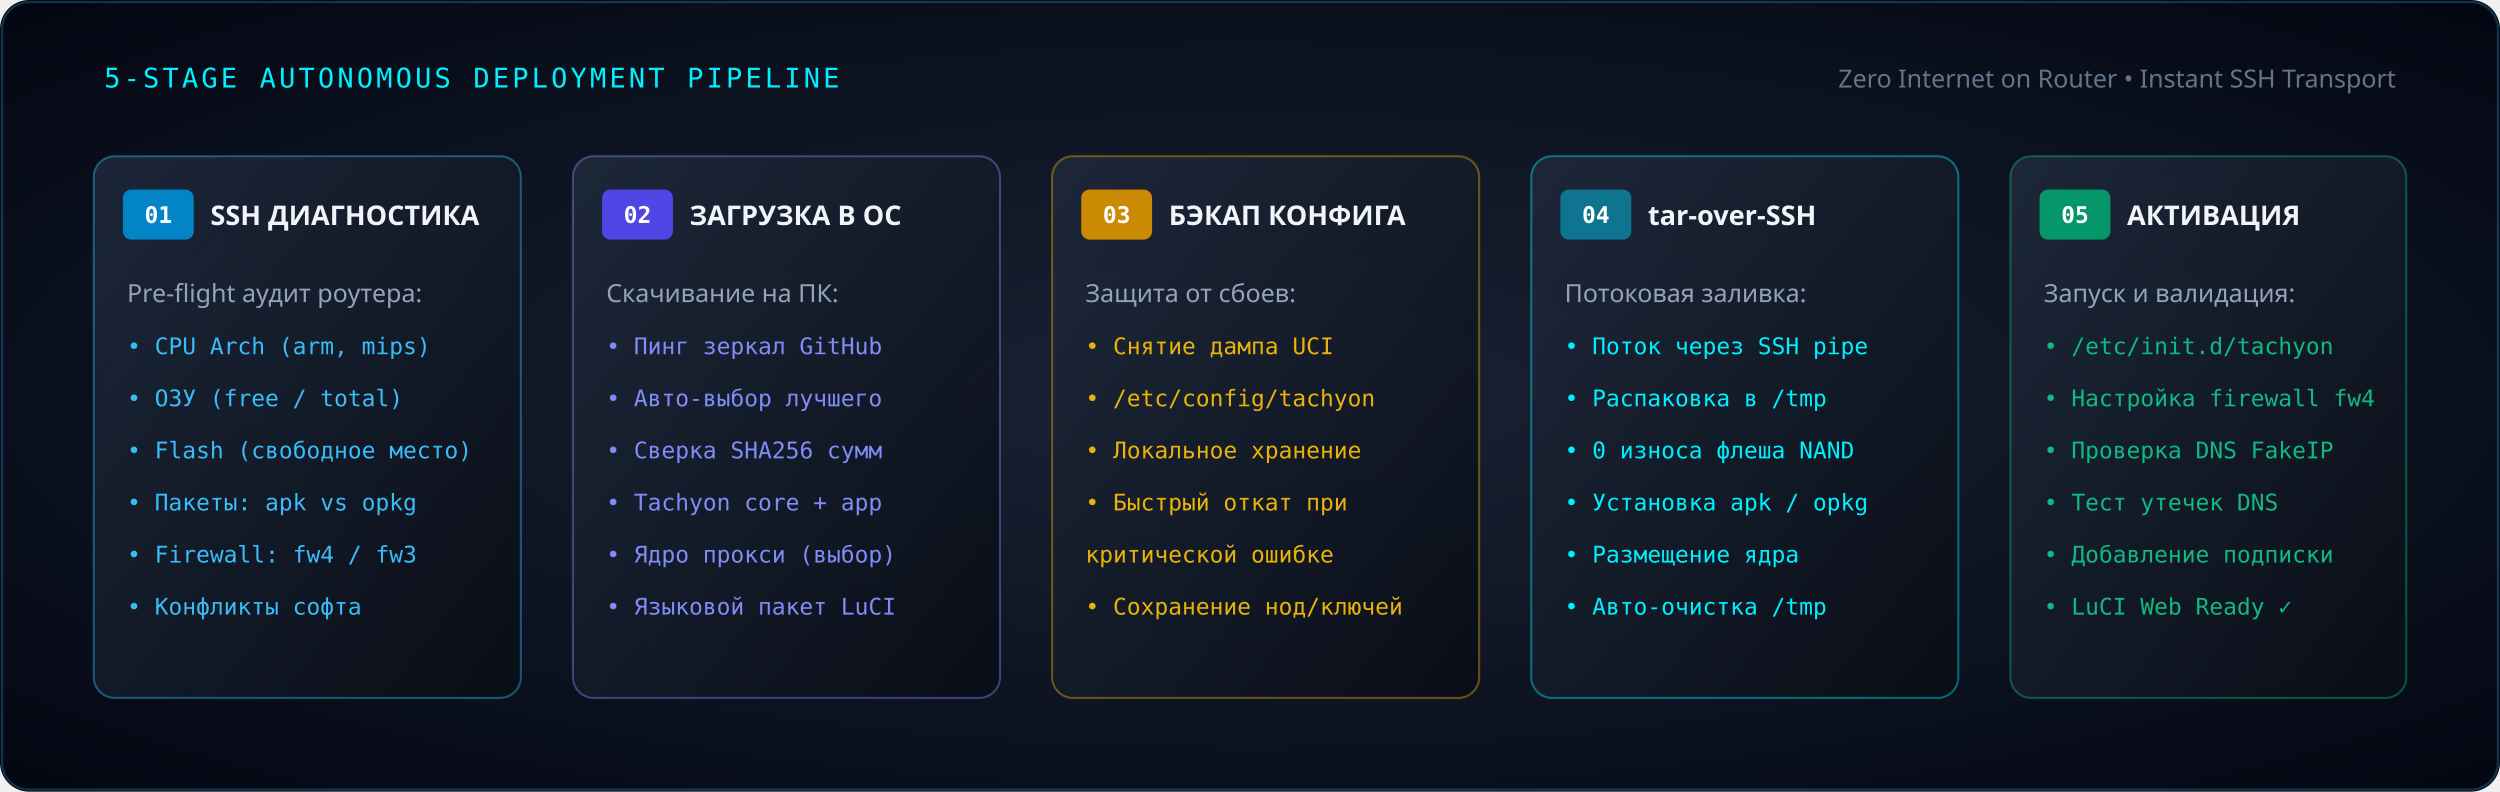
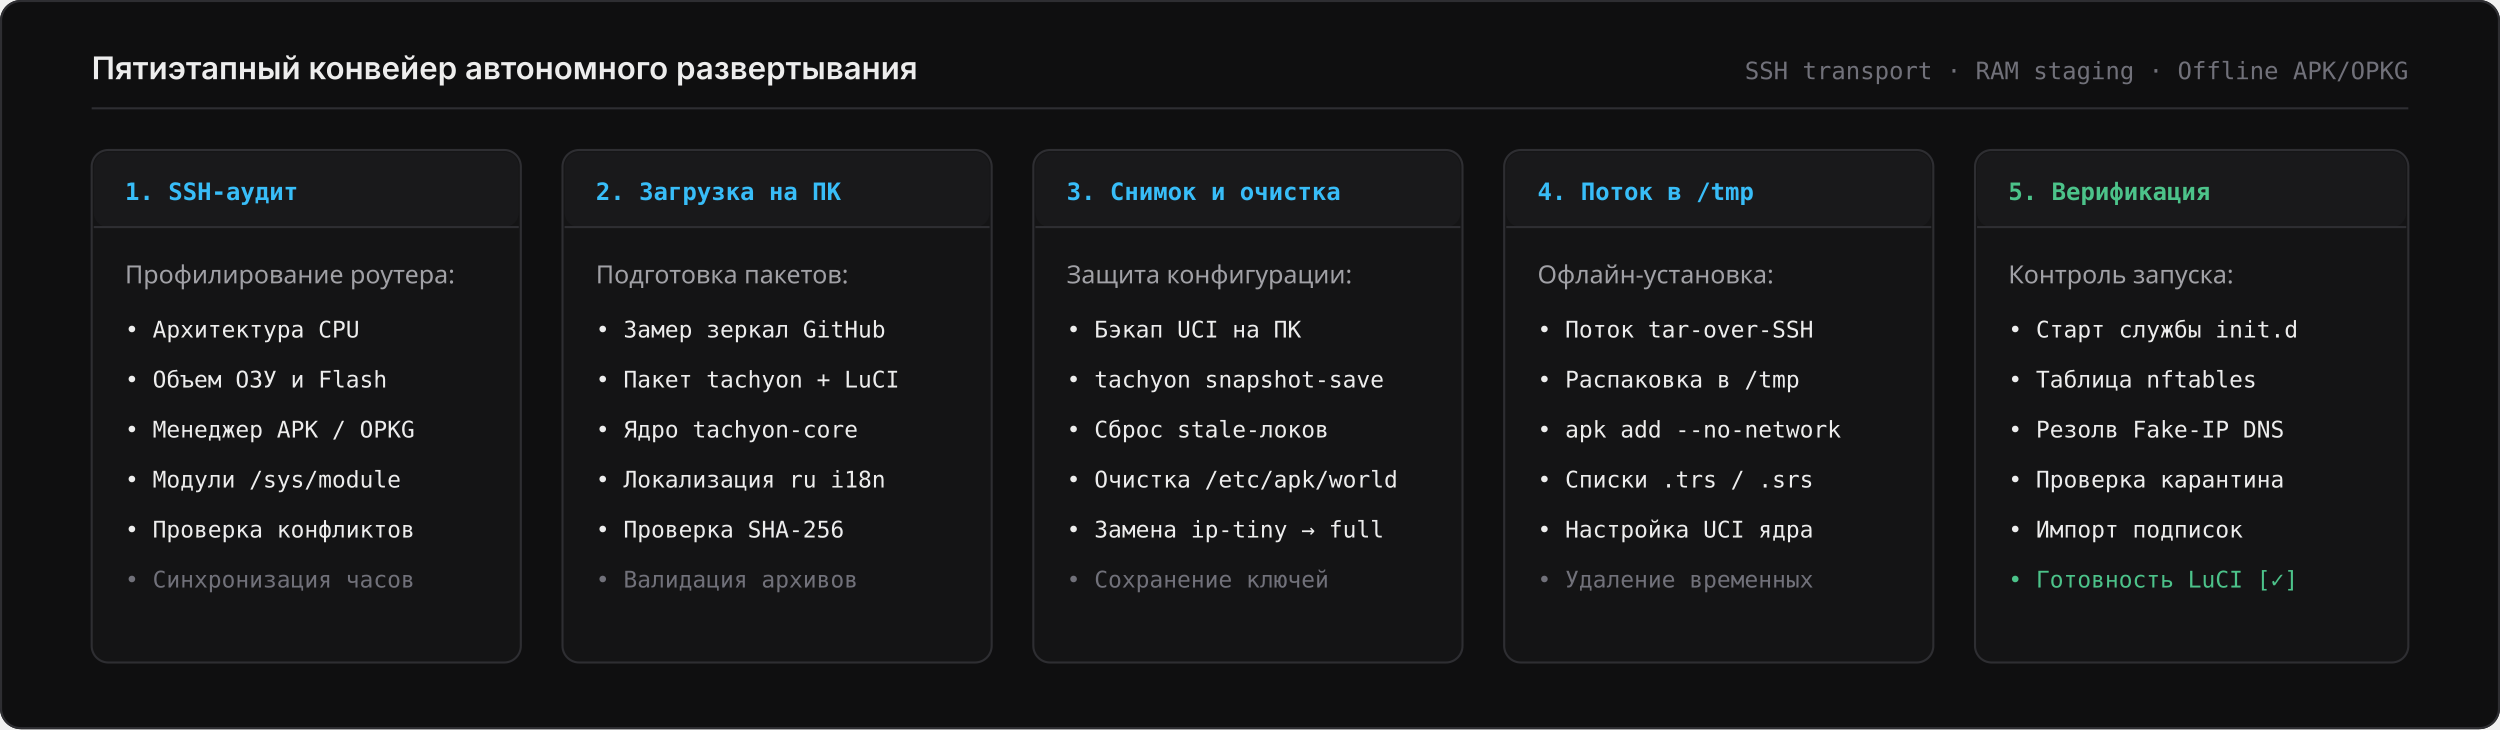
- <svg xmlns="http://www.w3.org/2000/svg" viewBox="0 0 1200 380" width="100%" height="100%">
-   <defs>
-     <radialGradient id="pipe-bg" cx="50%" cy="50%" r="70%">
-       <stop offset="0%" stop-color="#0F172A" stop-opacity="0.95" />
-       <stop offset="100%" stop-color="#030712" stop-opacity="1" />
-     </radialGradient>
-     <linearGradient id="card-grad2" x1="0%" y1="0%" x2="100%" y2="100%">
-       <stop offset="0%" stop-color="#1E293B" stop-opacity="0.9" />
-       <stop offset="100%" stop-color="#090D16" stop-opacity="0.95" />
-     </linearGradient>
-     <linearGradient id="pipe-cyan" x1="0%" y1="0%" x2="100%" y2="0%">
-       <stop offset="0%" stop-color="#00F0FF" />
-       <stop offset="100%" stop-color="#38BDF8" />
-     </linearGradient>
-   </defs>
-   <rect width="1200" height="380" rx="14" fill="url(#pipe-bg)" />
-   <rect x="1" y="1" width="1198" height="378" rx="13" fill="none" stroke="#38BDF8" stroke-width="1" stroke-opacity="0.25" />
-   <text x="50" y="42" font-family="'JetBrains Mono', Consolas, monospace" font-size="13" fill="#00F0FF" letter-spacing="1.5">5-STAGE AUTONOMOUS DEPLOYMENT PIPELINE</text>
-   <text x="1150" y="42" text-anchor="end" font-family="system-ui, sans-serif" font-size="12" fill="#64748B">Zero Internet on Router • Instant SSH Transport</text>
-   <g transform="translate(45, 75)">
-     <rect width="205" height="260" rx="10" fill="url(#card-grad2)" stroke="#38BDF8" stroke-width="1" stroke-opacity="0.4" />
-     <rect x="14" y="16" width="34" height="24" rx="4" fill="#0284C7" />
-     <text x="31" y="32" text-anchor="middle" font-family="'JetBrains Mono', monospace" font-weight="700" font-size="11" fill="#FFFFFF">01</text>
-     <text x="56" y="33" font-family="system-ui, sans-serif" font-weight="700" font-size="13" fill="#F1F5F9">SSH ДИАГНОСТИКА</text>
-     <text x="16" y="70" font-family="system-ui, sans-serif" font-size="12" fill="#94A3B8">Pre-flight аудит роутера:</text>
-     <text x="16" y="95" font-family="'JetBrains Mono', monospace" font-size="11" fill="#38BDF8">• CPU Arch (arm, mips)</text>
-     <text x="16" y="120" font-family="'JetBrains Mono', monospace" font-size="11" fill="#38BDF8">• ОЗУ (free / total)</text>
-     <text x="16" y="145" font-family="'JetBrains Mono', monospace" font-size="11" fill="#38BDF8">• Flash (свободное место)</text>
-     <text x="16" y="170" font-family="'JetBrains Mono', monospace" font-size="11" fill="#38BDF8">• Пакеты: apk vs opkg</text>
-     <text x="16" y="195" font-family="'JetBrains Mono', monospace" font-size="11" fill="#38BDF8">• Firewall: fw4 / fw3</text>
-     <text x="16" y="220" font-family="'JetBrains Mono', monospace" font-size="11" fill="#38BDF8">• Конфликты софта</text>
+ <svg xmlns="http://www.w3.org/2000/svg" viewBox="0 0 1200 350" width="100%" height="100%">
+   <rect width="1200" height="350" rx="10" fill="#0f0f10" />
+   <rect x="0.5" y="0.5" width="1199" height="349" rx="9.5" fill="none" stroke="#2e2e32" stroke-width="1" />
+   <text x="44" y="38" font-family="system-ui, -apple-system, sans-serif" font-weight="600" font-size="15" fill="#ededed">Пятиэтапный конвейер автономного развертывания</text>
+   <text x="1156" y="38" text-anchor="end" font-family="'JetBrains Mono', Consolas, monospace" font-size="11.5" fill="#71717a">SSH transport · RAM staging · Offline APK/OPKG</text>
+   <line x1="44" y1="52" x2="1156" y2="52" stroke="#2e2e32" stroke-width="1" />
+   <g transform="translate(44, 72)">
+     <rect width="206" height="246" rx="8" fill="#141415" stroke="#2e2e32" stroke-width="1" />
+     <rect x="1" y="1" width="204" height="36" rx="7" fill="#19191b" />
+     <line x1="1" y1="37" x2="205" y2="37" stroke="#2e2e32" stroke-width="1" />
+     <text x="16" y="24" font-family="'JetBrains Mono', Consolas, monospace" font-weight="600" font-size="11.5" fill="#38bdf8">1. SSH-аудит</text>
+     <text x="16" y="64" font-family="system-ui, sans-serif" font-size="12" fill="#a1a1a6">Профилирование роутера:</text>
+     <text x="16" y="90" font-family="'JetBrains Mono', monospace" font-size="11" fill="#ededed">• Архитектура CPU</text>
+     <text x="16" y="114" font-family="'JetBrains Mono', monospace" font-size="11" fill="#ededed">• Объем ОЗУ и Flash</text>
+     <text x="16" y="138" font-family="'JetBrains Mono', monospace" font-size="11" fill="#ededed">• Менеджер APK / OPKG</text>
+     <text x="16" y="162" font-family="'JetBrains Mono', monospace" font-size="11" fill="#ededed">• Модули /sys/module</text>
+     <text x="16" y="186" font-family="'JetBrains Mono', monospace" font-size="11" fill="#ededed">• Проверка конфликтов</text>
+     <text x="16" y="210" font-family="'JetBrains Mono', monospace" font-size="11" fill="#71717a">• Синхронизация часов</text>
  </g>
-   <g transform="translate(275, 75)">
-     <rect width="205" height="260" rx="10" fill="url(#card-grad2)" stroke="#818CF8" stroke-width="1" stroke-opacity="0.4" />
-     <rect x="14" y="16" width="34" height="24" rx="4" fill="#4F46E5" />
-     <text x="31" y="32" text-anchor="middle" font-family="'JetBrains Mono', monospace" font-weight="700" font-size="11" fill="#FFFFFF">02</text>
-     <text x="56" y="33" font-family="system-ui, sans-serif" font-weight="700" font-size="13" fill="#F1F5F9">ЗАГРУЗКА В ОС</text>
-     <text x="16" y="70" font-family="system-ui, sans-serif" font-size="12" fill="#94A3B8">Скачивание на ПК:</text>
-     <text x="16" y="95" font-family="'JetBrains Mono', monospace" font-size="11" fill="#818CF8">• Пинг зеркал GitHub</text>
-     <text x="16" y="120" font-family="'JetBrains Mono', monospace" font-size="11" fill="#818CF8">• Авто-выбор лучшего</text>
-     <text x="16" y="145" font-family="'JetBrains Mono', monospace" font-size="11" fill="#818CF8">• Сверка SHA256 сумм</text>
-     <text x="16" y="170" font-family="'JetBrains Mono', monospace" font-size="11" fill="#818CF8">• Tachyon core + app</text>
-     <text x="16" y="195" font-family="'JetBrains Mono', monospace" font-size="11" fill="#818CF8">• Ядро прокси (выбор)</text>
-     <text x="16" y="220" font-family="'JetBrains Mono', monospace" font-size="11" fill="#818CF8">• Языковой пакет LuCI</text>
+   <g transform="translate(270, 72)">
+     <rect width="206" height="246" rx="8" fill="#141415" stroke="#2e2e32" stroke-width="1" />
+     <rect x="1" y="1" width="204" height="36" rx="7" fill="#19191b" />
+     <line x1="1" y1="37" x2="205" y2="37" stroke="#2e2e32" stroke-width="1" />
+     <text x="16" y="24" font-family="'JetBrains Mono', Consolas, monospace" font-weight="600" font-size="11.5" fill="#38bdf8">2. Загрузка на ПК</text>
+     <text x="16" y="64" font-family="system-ui, sans-serif" font-size="12" fill="#a1a1a6">Подготовка пакетов:</text>
+     <text x="16" y="90" font-family="'JetBrains Mono', monospace" font-size="11" fill="#ededed">• Замер зеркал GitHub</text>
+     <text x="16" y="114" font-family="'JetBrains Mono', monospace" font-size="11" fill="#ededed">• Пакет tachyon + LuCI</text>
+     <text x="16" y="138" font-family="'JetBrains Mono', monospace" font-size="11" fill="#ededed">• Ядро tachyon-core</text>
+     <text x="16" y="162" font-family="'JetBrains Mono', monospace" font-size="11" fill="#ededed">• Локализация ru i18n</text>
+     <text x="16" y="186" font-family="'JetBrains Mono', monospace" font-size="11" fill="#ededed">• Проверка SHA-256</text>
+     <text x="16" y="210" font-family="'JetBrains Mono', monospace" font-size="11" fill="#71717a">• Валидация архивов</text>
  </g>
-   <g transform="translate(505, 75)">
-     <rect width="205" height="260" rx="10" fill="url(#card-grad2)" stroke="#EAB308" stroke-width="1" stroke-opacity="0.4" />
-     <rect x="14" y="16" width="34" height="24" rx="4" fill="#CA8A04" />
-     <text x="31" y="32" text-anchor="middle" font-family="'JetBrains Mono', monospace" font-weight="700" font-size="11" fill="#FFFFFF">03</text>
-     <text x="56" y="33" font-family="system-ui, sans-serif" font-weight="700" font-size="13" fill="#F1F5F9">БЭКАП КОНФИГА</text>
-     <text x="16" y="70" font-family="system-ui, sans-serif" font-size="12" fill="#94A3B8">Защита от сбоев:</text>
-     <text x="16" y="95" font-family="'JetBrains Mono', monospace" font-size="11" fill="#EAB308">• Снятие дампа UCI</text>
-     <text x="16" y="120" font-family="'JetBrains Mono', monospace" font-size="11" fill="#EAB308">• /etc/config/tachyon</text>
-     <text x="16" y="145" font-family="'JetBrains Mono', monospace" font-size="11" fill="#EAB308">• Локальное хранение</text>
-     <text x="16" y="170" font-family="'JetBrains Mono', monospace" font-size="11" fill="#EAB308">• Быстрый откат при</text>
-     <text x="16" y="195" font-family="'JetBrains Mono', monospace" font-size="11" fill="#EAB308">  критической ошибке</text>
-     <text x="16" y="220" font-family="'JetBrains Mono', monospace" font-size="11" fill="#EAB308">• Сохранение нод/ключей</text>
+   <g transform="translate(496, 72)">
+     <rect width="206" height="246" rx="8" fill="#141415" stroke="#2e2e32" stroke-width="1" />
+     <rect x="1" y="1" width="204" height="36" rx="7" fill="#19191b" />
+     <line x1="1" y1="37" x2="205" y2="37" stroke="#2e2e32" stroke-width="1" />
+     <text x="16" y="24" font-family="'JetBrains Mono', Consolas, monospace" font-weight="600" font-size="11.5" fill="#38bdf8">3. Снимок и очистка</text>
+     <text x="16" y="64" font-family="system-ui, sans-serif" font-size="12" fill="#a1a1a6">Защита конфигурации:</text>
+     <text x="16" y="90" font-family="'JetBrains Mono', monospace" font-size="11" fill="#ededed">• Бэкап UCI на ПК</text>
+     <text x="16" y="114" font-family="'JetBrains Mono', monospace" font-size="11" fill="#ededed">• tachyon snapshot-save</text>
+     <text x="16" y="138" font-family="'JetBrains Mono', monospace" font-size="11" fill="#ededed">• Сброс stale-локов</text>
+     <text x="16" y="162" font-family="'JetBrains Mono', monospace" font-size="11" fill="#ededed">• Очистка /etc/apk/world</text>
+     <text x="16" y="186" font-family="'JetBrains Mono', monospace" font-size="11" fill="#ededed">• Замена ip-tiny → full</text>
+     <text x="16" y="210" font-family="'JetBrains Mono', monospace" font-size="11" fill="#71717a">• Сохранение ключей</text>
  </g>
-   <g transform="translate(735, 75)">
-     <rect width="205" height="260" rx="10" fill="url(#card-grad2)" stroke="#00F0FF" stroke-width="1" stroke-opacity="0.4" />
-     <rect x="14" y="16" width="34" height="24" rx="4" fill="#0E7490" />
-     <text x="31" y="32" text-anchor="middle" font-family="'JetBrains Mono', monospace" font-weight="700" font-size="11" fill="#FFFFFF">04</text>
-     <text x="56" y="33" font-family="system-ui, sans-serif" font-weight="700" font-size="13" fill="#F1F5F9">tar-over-SSH</text>
-     <text x="16" y="70" font-family="system-ui, sans-serif" font-size="12" fill="#94A3B8">Потоковая заливка:</text>
-     <text x="16" y="95" font-family="'JetBrains Mono', monospace" font-size="11" fill="#00F0FF">• Поток через SSH pipe</text>
-     <text x="16" y="120" font-family="'JetBrains Mono', monospace" font-size="11" fill="#00F0FF">• Распаковка в /tmp</text>
-     <text x="16" y="145" font-family="'JetBrains Mono', monospace" font-size="11" fill="#00F0FF">• 0 износа флеша NAND</text>
-     <text x="16" y="170" font-family="'JetBrains Mono', monospace" font-size="11" fill="#00F0FF">• Установка apk / opkg</text>
-     <text x="16" y="195" font-family="'JetBrains Mono', monospace" font-size="11" fill="#00F0FF">• Размещение ядра</text>
-     <text x="16" y="220" font-family="'JetBrains Mono', monospace" font-size="11" fill="#00F0FF">• Авто-очистка /tmp</text>
+   <g transform="translate(722, 72)">
+     <rect width="206" height="246" rx="8" fill="#141415" stroke="#2e2e32" stroke-width="1" />
+     <rect x="1" y="1" width="204" height="36" rx="7" fill="#19191b" />
+     <line x1="1" y1="37" x2="205" y2="37" stroke="#2e2e32" stroke-width="1" />
+     <text x="16" y="24" font-family="'JetBrains Mono', Consolas, monospace" font-weight="600" font-size="11.5" fill="#38bdf8">4. Поток в /tmp</text>
+     <text x="16" y="64" font-family="system-ui, sans-serif" font-size="12" fill="#a1a1a6">Офлайн-установка:</text>
+     <text x="16" y="90" font-family="'JetBrains Mono', monospace" font-size="11" fill="#ededed">• Поток tar-over-SSH</text>
+     <text x="16" y="114" font-family="'JetBrains Mono', monospace" font-size="11" fill="#ededed">• Распаковка в /tmp</text>
+     <text x="16" y="138" font-family="'JetBrains Mono', monospace" font-size="11" fill="#ededed">• apk add --no-network</text>
+     <text x="16" y="162" font-family="'JetBrains Mono', monospace" font-size="11" fill="#ededed">• Списки .trs / .srs</text>
+     <text x="16" y="186" font-family="'JetBrains Mono', monospace" font-size="11" fill="#ededed">• Настройка UCI ядра</text>
+     <text x="16" y="210" font-family="'JetBrains Mono', monospace" font-size="11" fill="#71717a">• Удаление временных</text>
  </g>
-   <g transform="translate(965, 75)">
-     <rect width="190" height="260" rx="10" fill="url(#card-grad2)" stroke="#10B981" stroke-width="1" stroke-opacity="0.4" />
-     <rect x="14" y="16" width="34" height="24" rx="4" fill="#059669" />
-     <text x="31" y="32" text-anchor="middle" font-family="'JetBrains Mono', monospace" font-weight="700" font-size="11" fill="#FFFFFF">05</text>
-     <text x="56" y="33" font-family="system-ui, sans-serif" font-weight="700" font-size="13" fill="#F1F5F9">АКТИВАЦИЯ</text>
-     <text x="16" y="70" font-family="system-ui, sans-serif" font-size="12" fill="#94A3B8">Запуск и валидация:</text>
-     <text x="16" y="95" font-family="'JetBrains Mono', monospace" font-size="11" fill="#10B981">• /etc/init.d/tachyon</text>
-     <text x="16" y="120" font-family="'JetBrains Mono', monospace" font-size="11" fill="#10B981">• Настройка firewall fw4</text>
-     <text x="16" y="145" font-family="'JetBrains Mono', monospace" font-size="11" fill="#10B981">• Проверка DNS FakeIP</text>
-     <text x="16" y="170" font-family="'JetBrains Mono', monospace" font-size="11" fill="#10B981">• Тест утечек DNS</text>
-     <text x="16" y="195" font-family="'JetBrains Mono', monospace" font-size="11" fill="#10B981">• Добавление подписки</text>
-     <text x="16" y="220" font-family="'JetBrains Mono', monospace" font-size="11" fill="#10B981">• LuCI Web Ready ✓</text>
+   <g transform="translate(948, 72)">
+     <rect width="208" height="246" rx="8" fill="#141415" stroke="#2e2e32" stroke-width="1" />
+     <rect x="1" y="1" width="206" height="36" rx="7" fill="#19191b" />
+     <line x1="1" y1="37" x2="207" y2="37" stroke="#2e2e32" stroke-width="1" />
+     <text x="16" y="24" font-family="'JetBrains Mono', Consolas, monospace" font-weight="600" font-size="11.5" fill="#4cc38a">5. Верификация</text>
+     <text x="16" y="64" font-family="system-ui, sans-serif" font-size="12" fill="#a1a1a6">Контроль запуска:</text>
+     <text x="16" y="90" font-family="'JetBrains Mono', monospace" font-size="11" fill="#ededed">• Старт службы init.d</text>
+     <text x="16" y="114" font-family="'JetBrains Mono', monospace" font-size="11" fill="#ededed">• Таблица nftables</text>
+     <text x="16" y="138" font-family="'JetBrains Mono', monospace" font-size="11" fill="#ededed">• Резолв Fake-IP DNS</text>
+     <text x="16" y="162" font-family="'JetBrains Mono', monospace" font-size="11" fill="#ededed">• Проверка карантина</text>
+     <text x="16" y="186" font-family="'JetBrains Mono', monospace" font-size="11" fill="#ededed">• Импорт подписок</text>
+     <text x="16" y="210" font-family="'JetBrains Mono', monospace" font-size="11" fill="#4cc38a">• Готовность LuCI [✓]</text>
  </g>
</svg>
